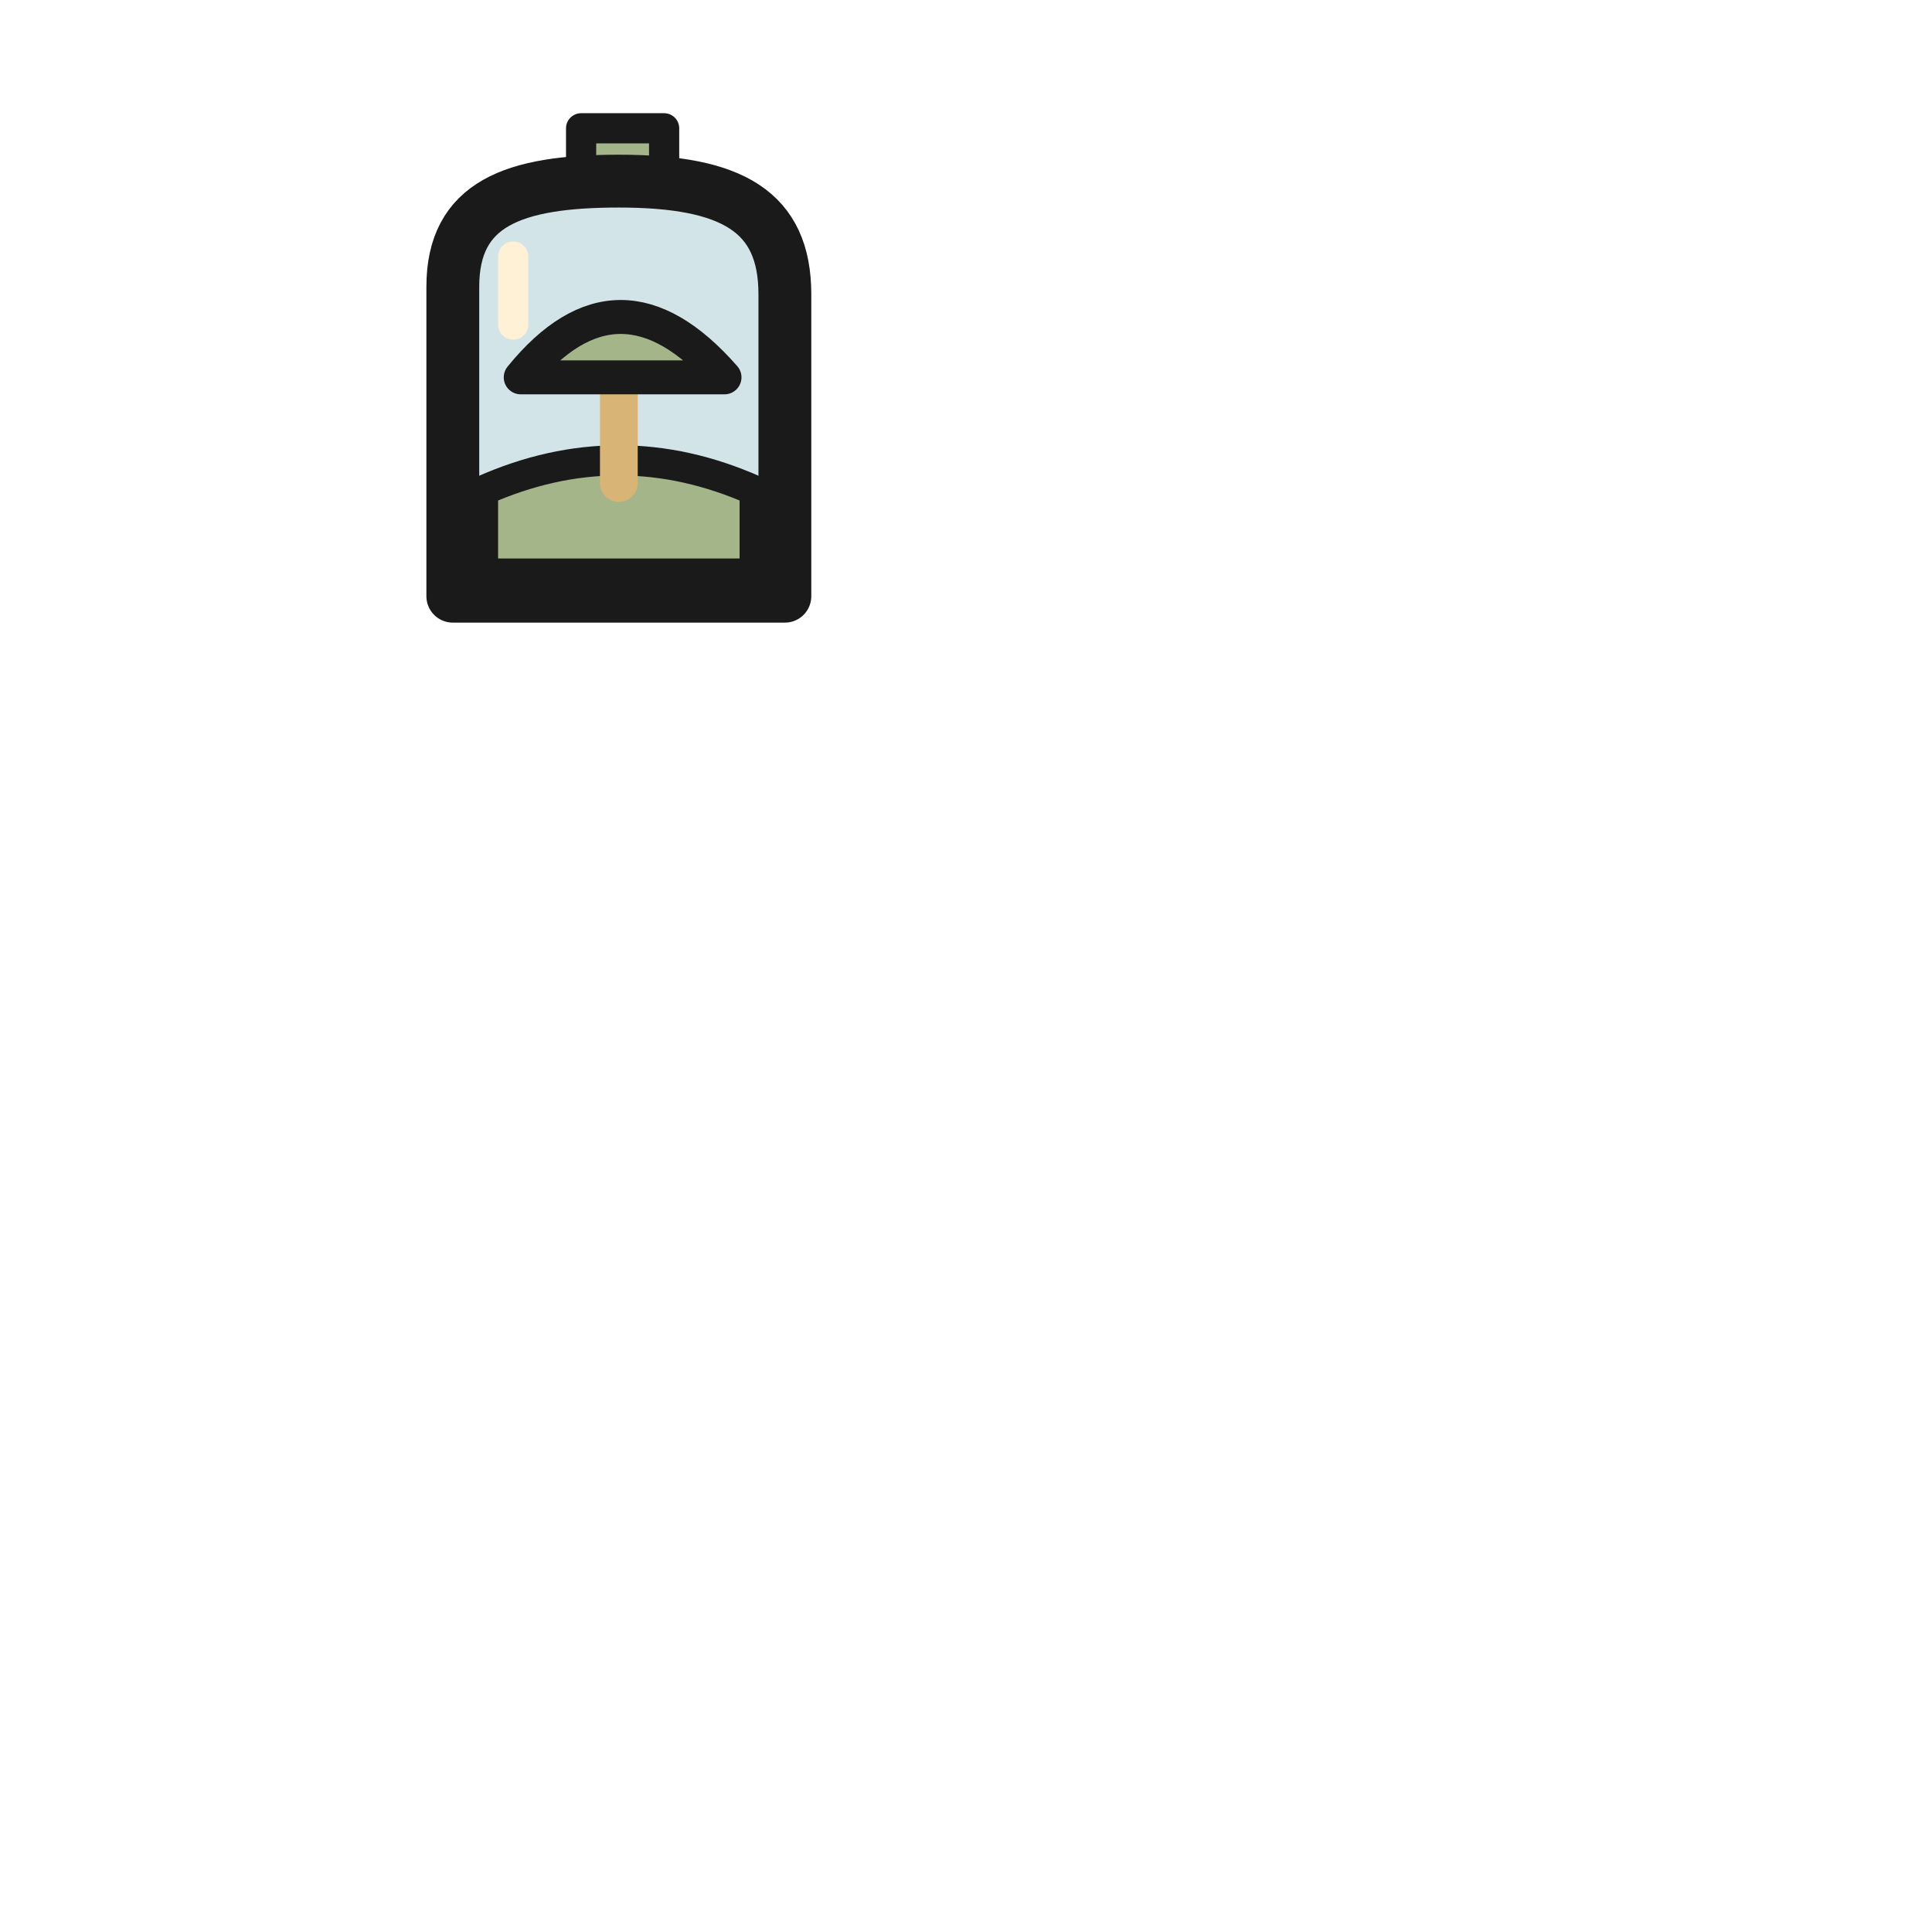
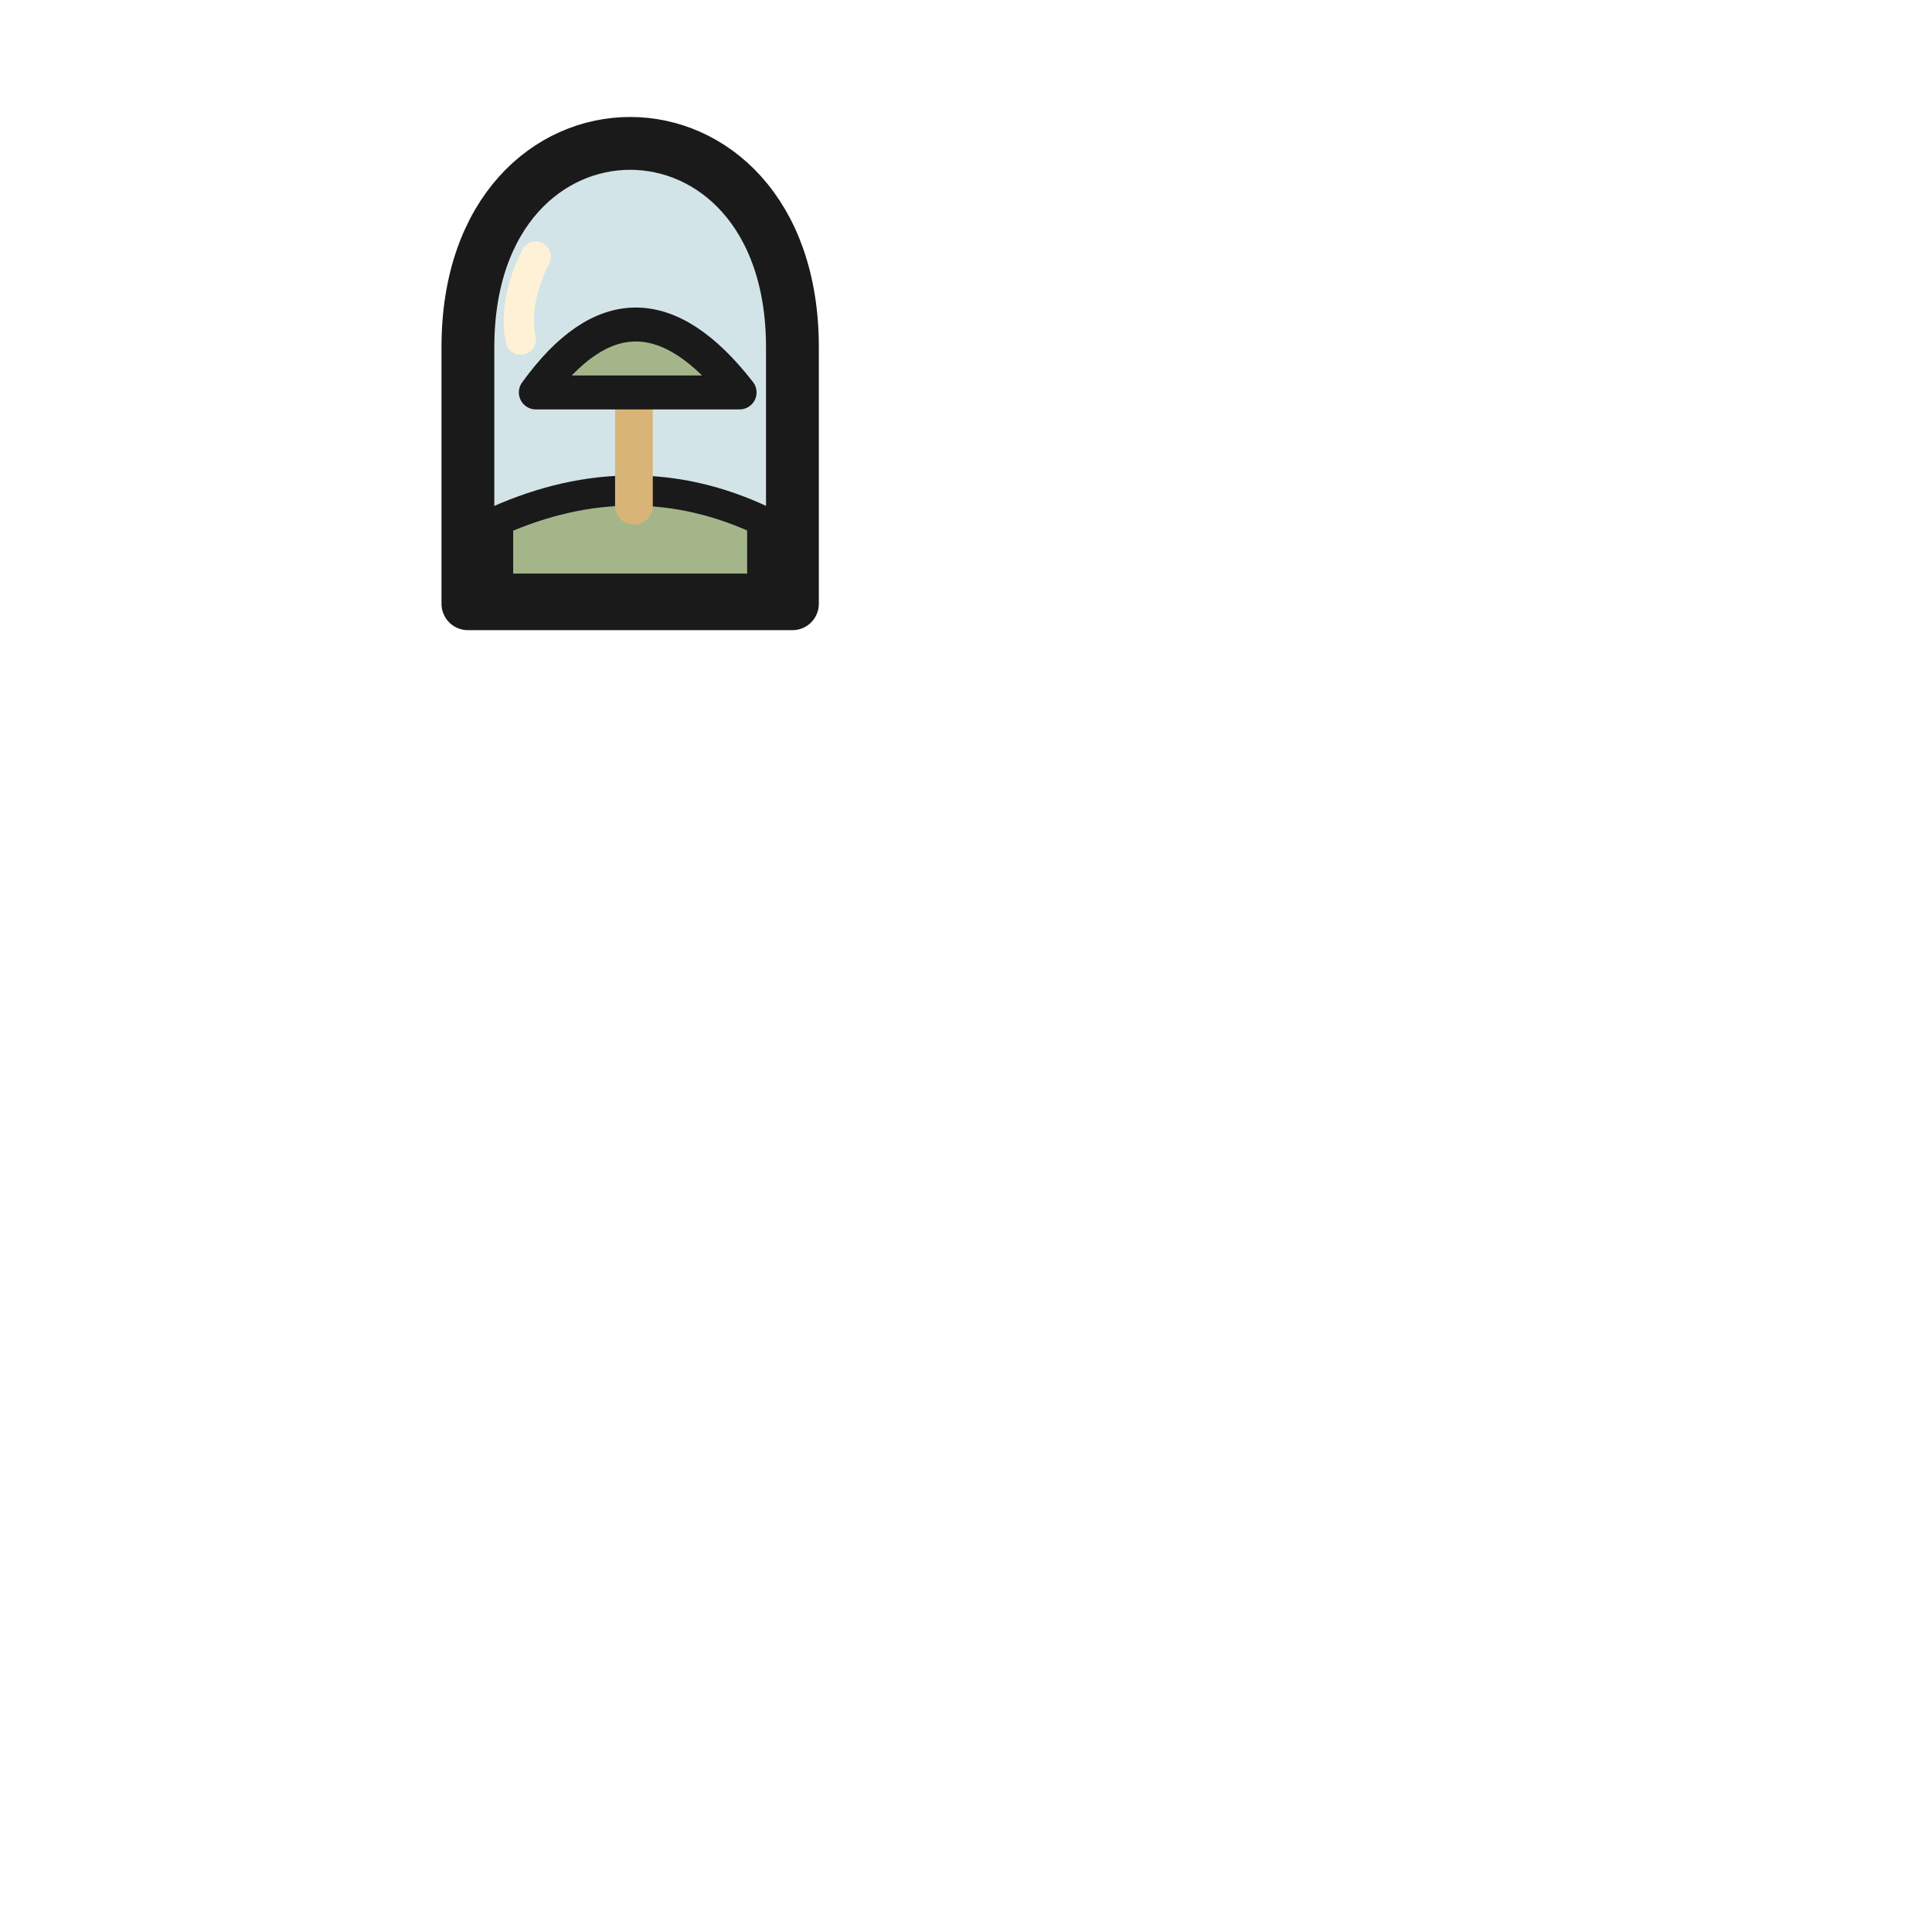
<svg xmlns="http://www.w3.org/2000/svg" width="256" height="256" viewBox="0 0 256 256">
-   <path d="M77 17 L88 17 L88 24 L77 24 Z" fill="#a5b58a" stroke="#1a1a1a" stroke-width="4" stroke-linecap="round" stroke-linejoin="round" />
-   <path d="M60 79 L60 38 C60 27 68 24 82 24 C97 24 104 28 104 39 L104 79 Z" fill="#d3e4e8" stroke="#1a1a1a" stroke-width="7" stroke-linecap="round" stroke-linejoin="round" />
-   <path d="M64 65 Q82 57 100 65 L100 76 L64 76 Z" fill="#a5b58a" stroke="#1a1a1a" stroke-width="4" stroke-linecap="round" stroke-linejoin="round" />
-   <path d="M82 64 L82 51" fill="none" stroke="#d8b576" stroke-width="5" stroke-linecap="round" stroke-linejoin="round" />
-   <path d="M69 50 Q82 34 96 50 Z" fill="#a5b58a" stroke="#1a1a1a" stroke-width="4.5" stroke-linecap="round" stroke-linejoin="round" />
-   <path d="M68 34 L68 43" fill="none" stroke="#fff1d5" stroke-width="4" stroke-linecap="round" stroke-linejoin="round" />
+   <path d="M62 80 L62 46 C62 10 105 10 105 46 L105 80 Z" fill="#d3e4e8" stroke="#1a1a1a" stroke-width="7" stroke-linecap="round" stroke-linejoin="round" />
+   <path d="M66 69 Q84 61 101 69 L101 78 L66 78 Z" fill="#a5b58a" stroke="#1a1a1a" stroke-width="4" stroke-linecap="round" stroke-linejoin="round" />
+   <path d="M84 67 L84 52" fill="none" stroke="#d8b576" stroke-width="5" stroke-linecap="round" stroke-linejoin="round" />
+   <path d="M71 52 Q84 34 98 52 Z" fill="#a5b58a" stroke="#1a1a1a" stroke-width="4.5" stroke-linecap="round" stroke-linejoin="round" />
+   <path d="M71 34 Q68 40 69 45" fill="none" stroke="#fff1d5" stroke-width="4" stroke-linecap="round" stroke-linejoin="round" />
</svg>
